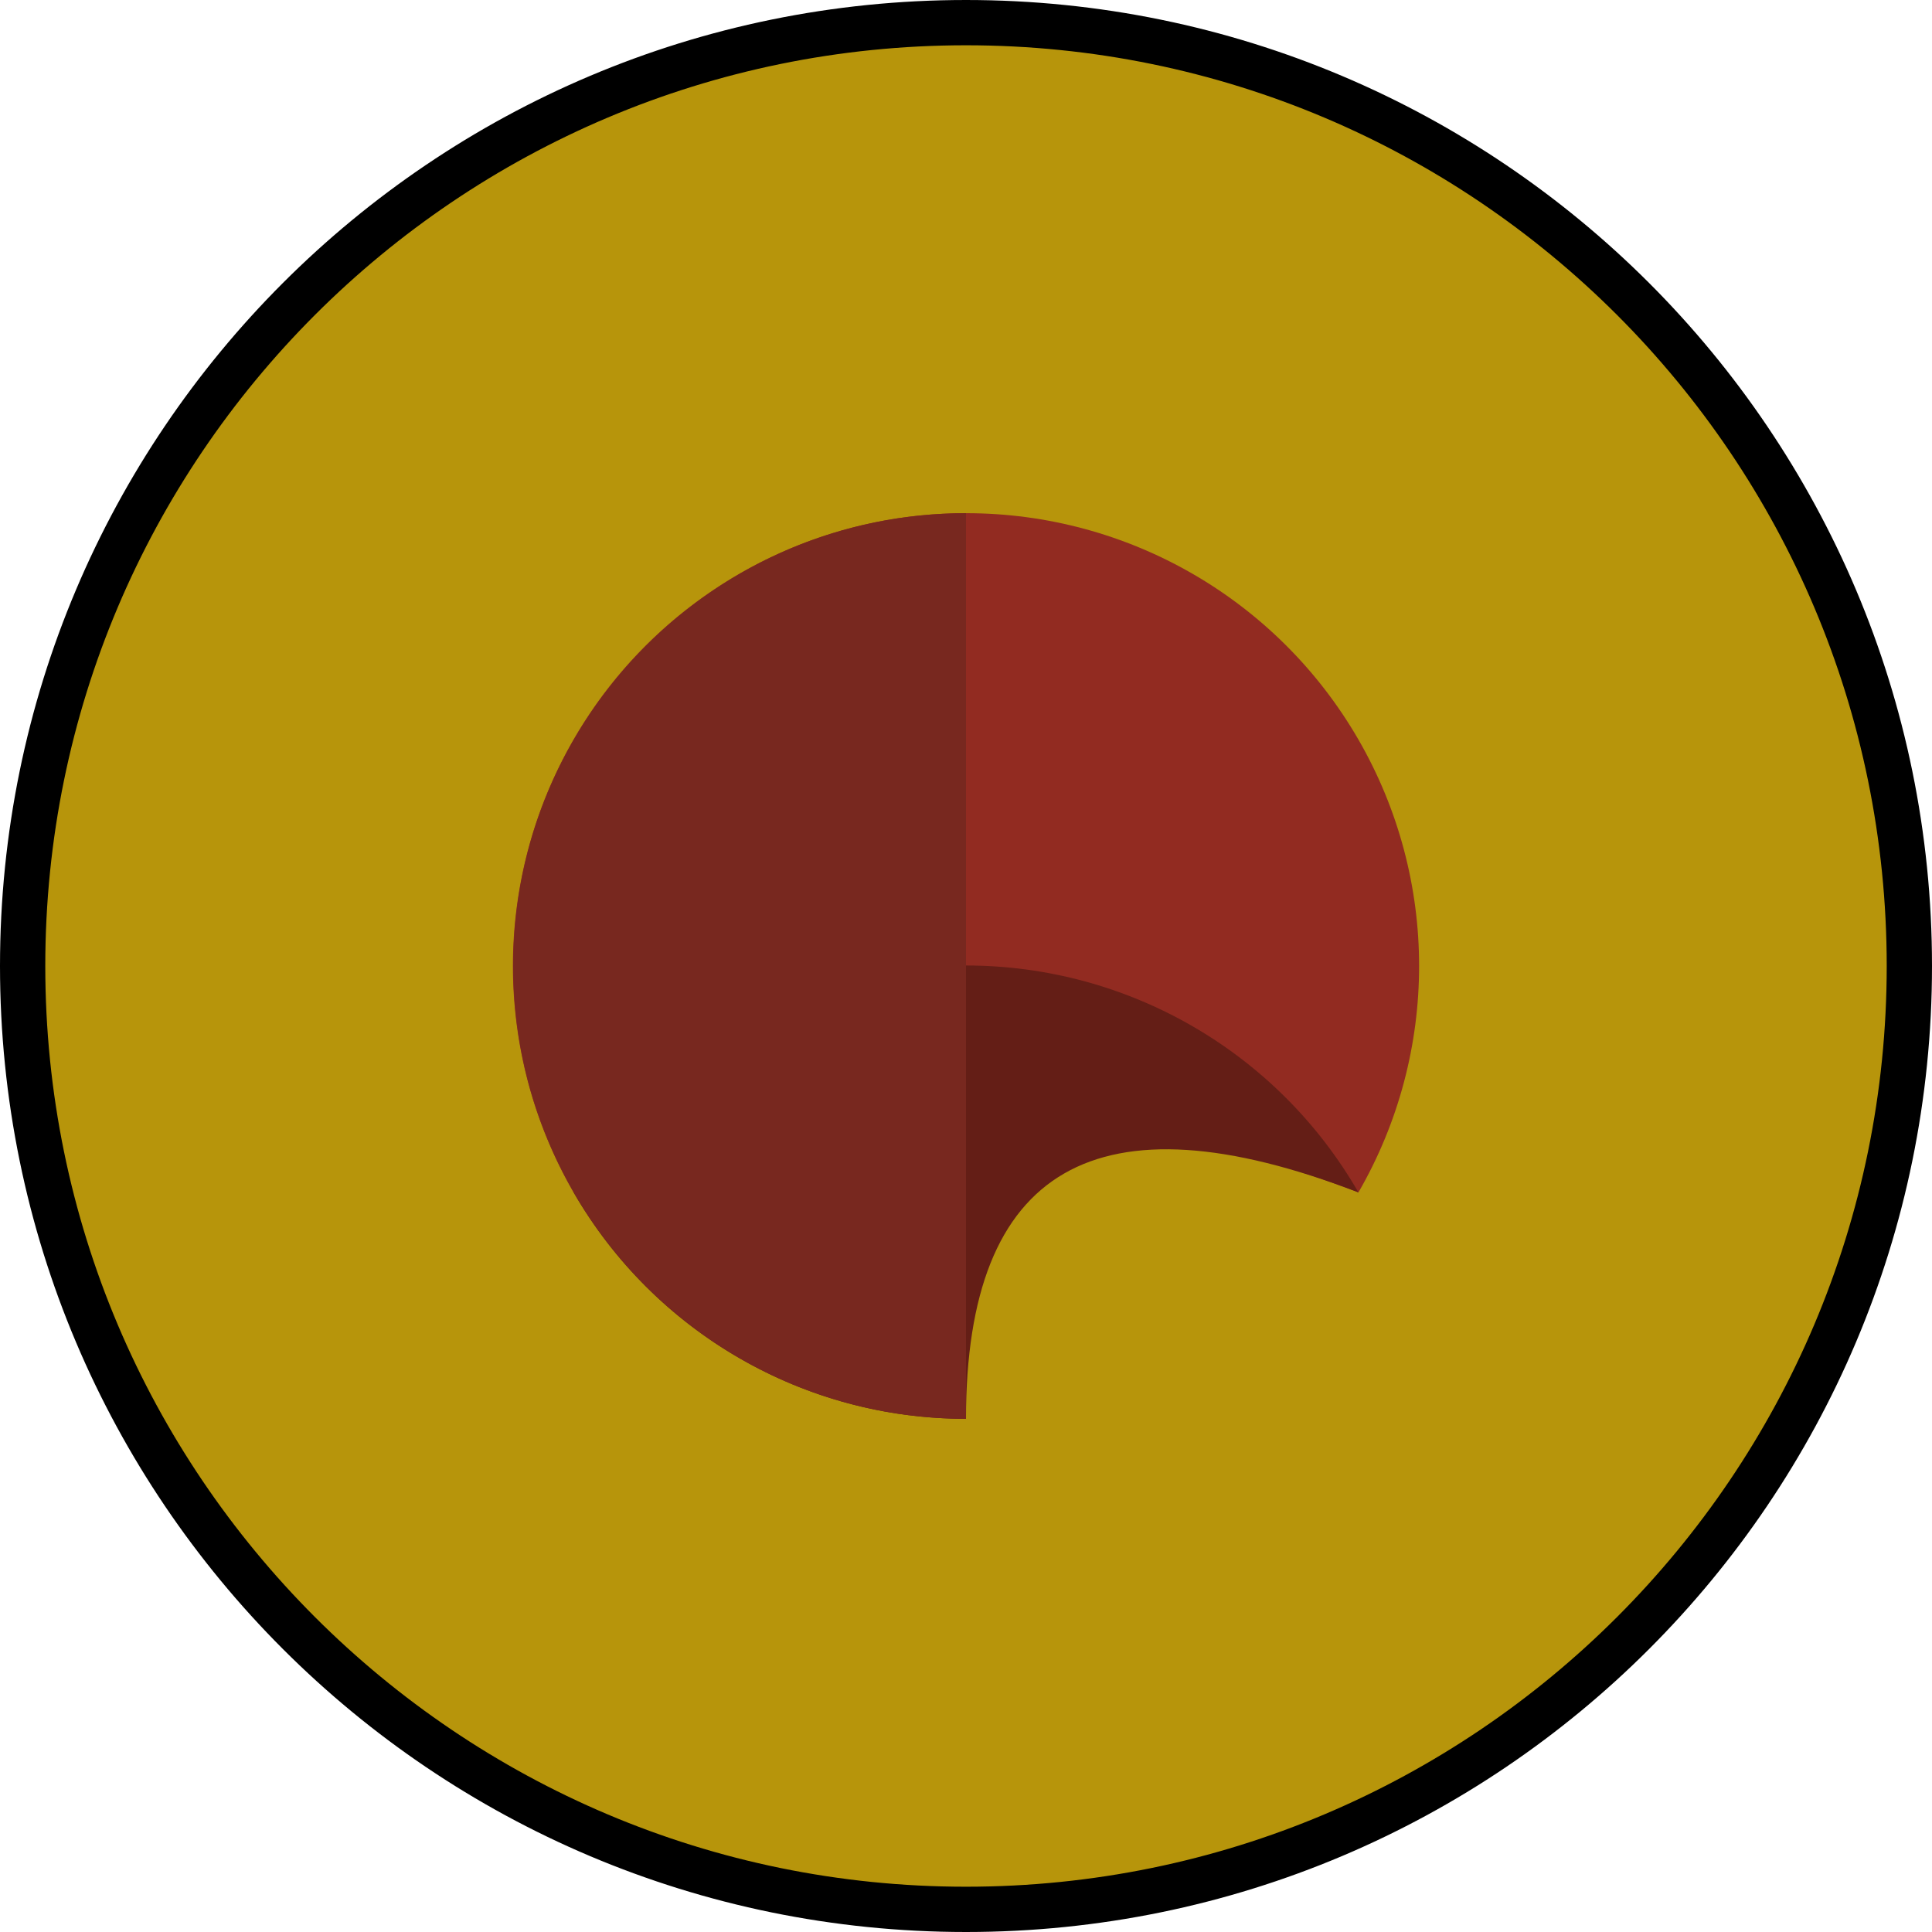
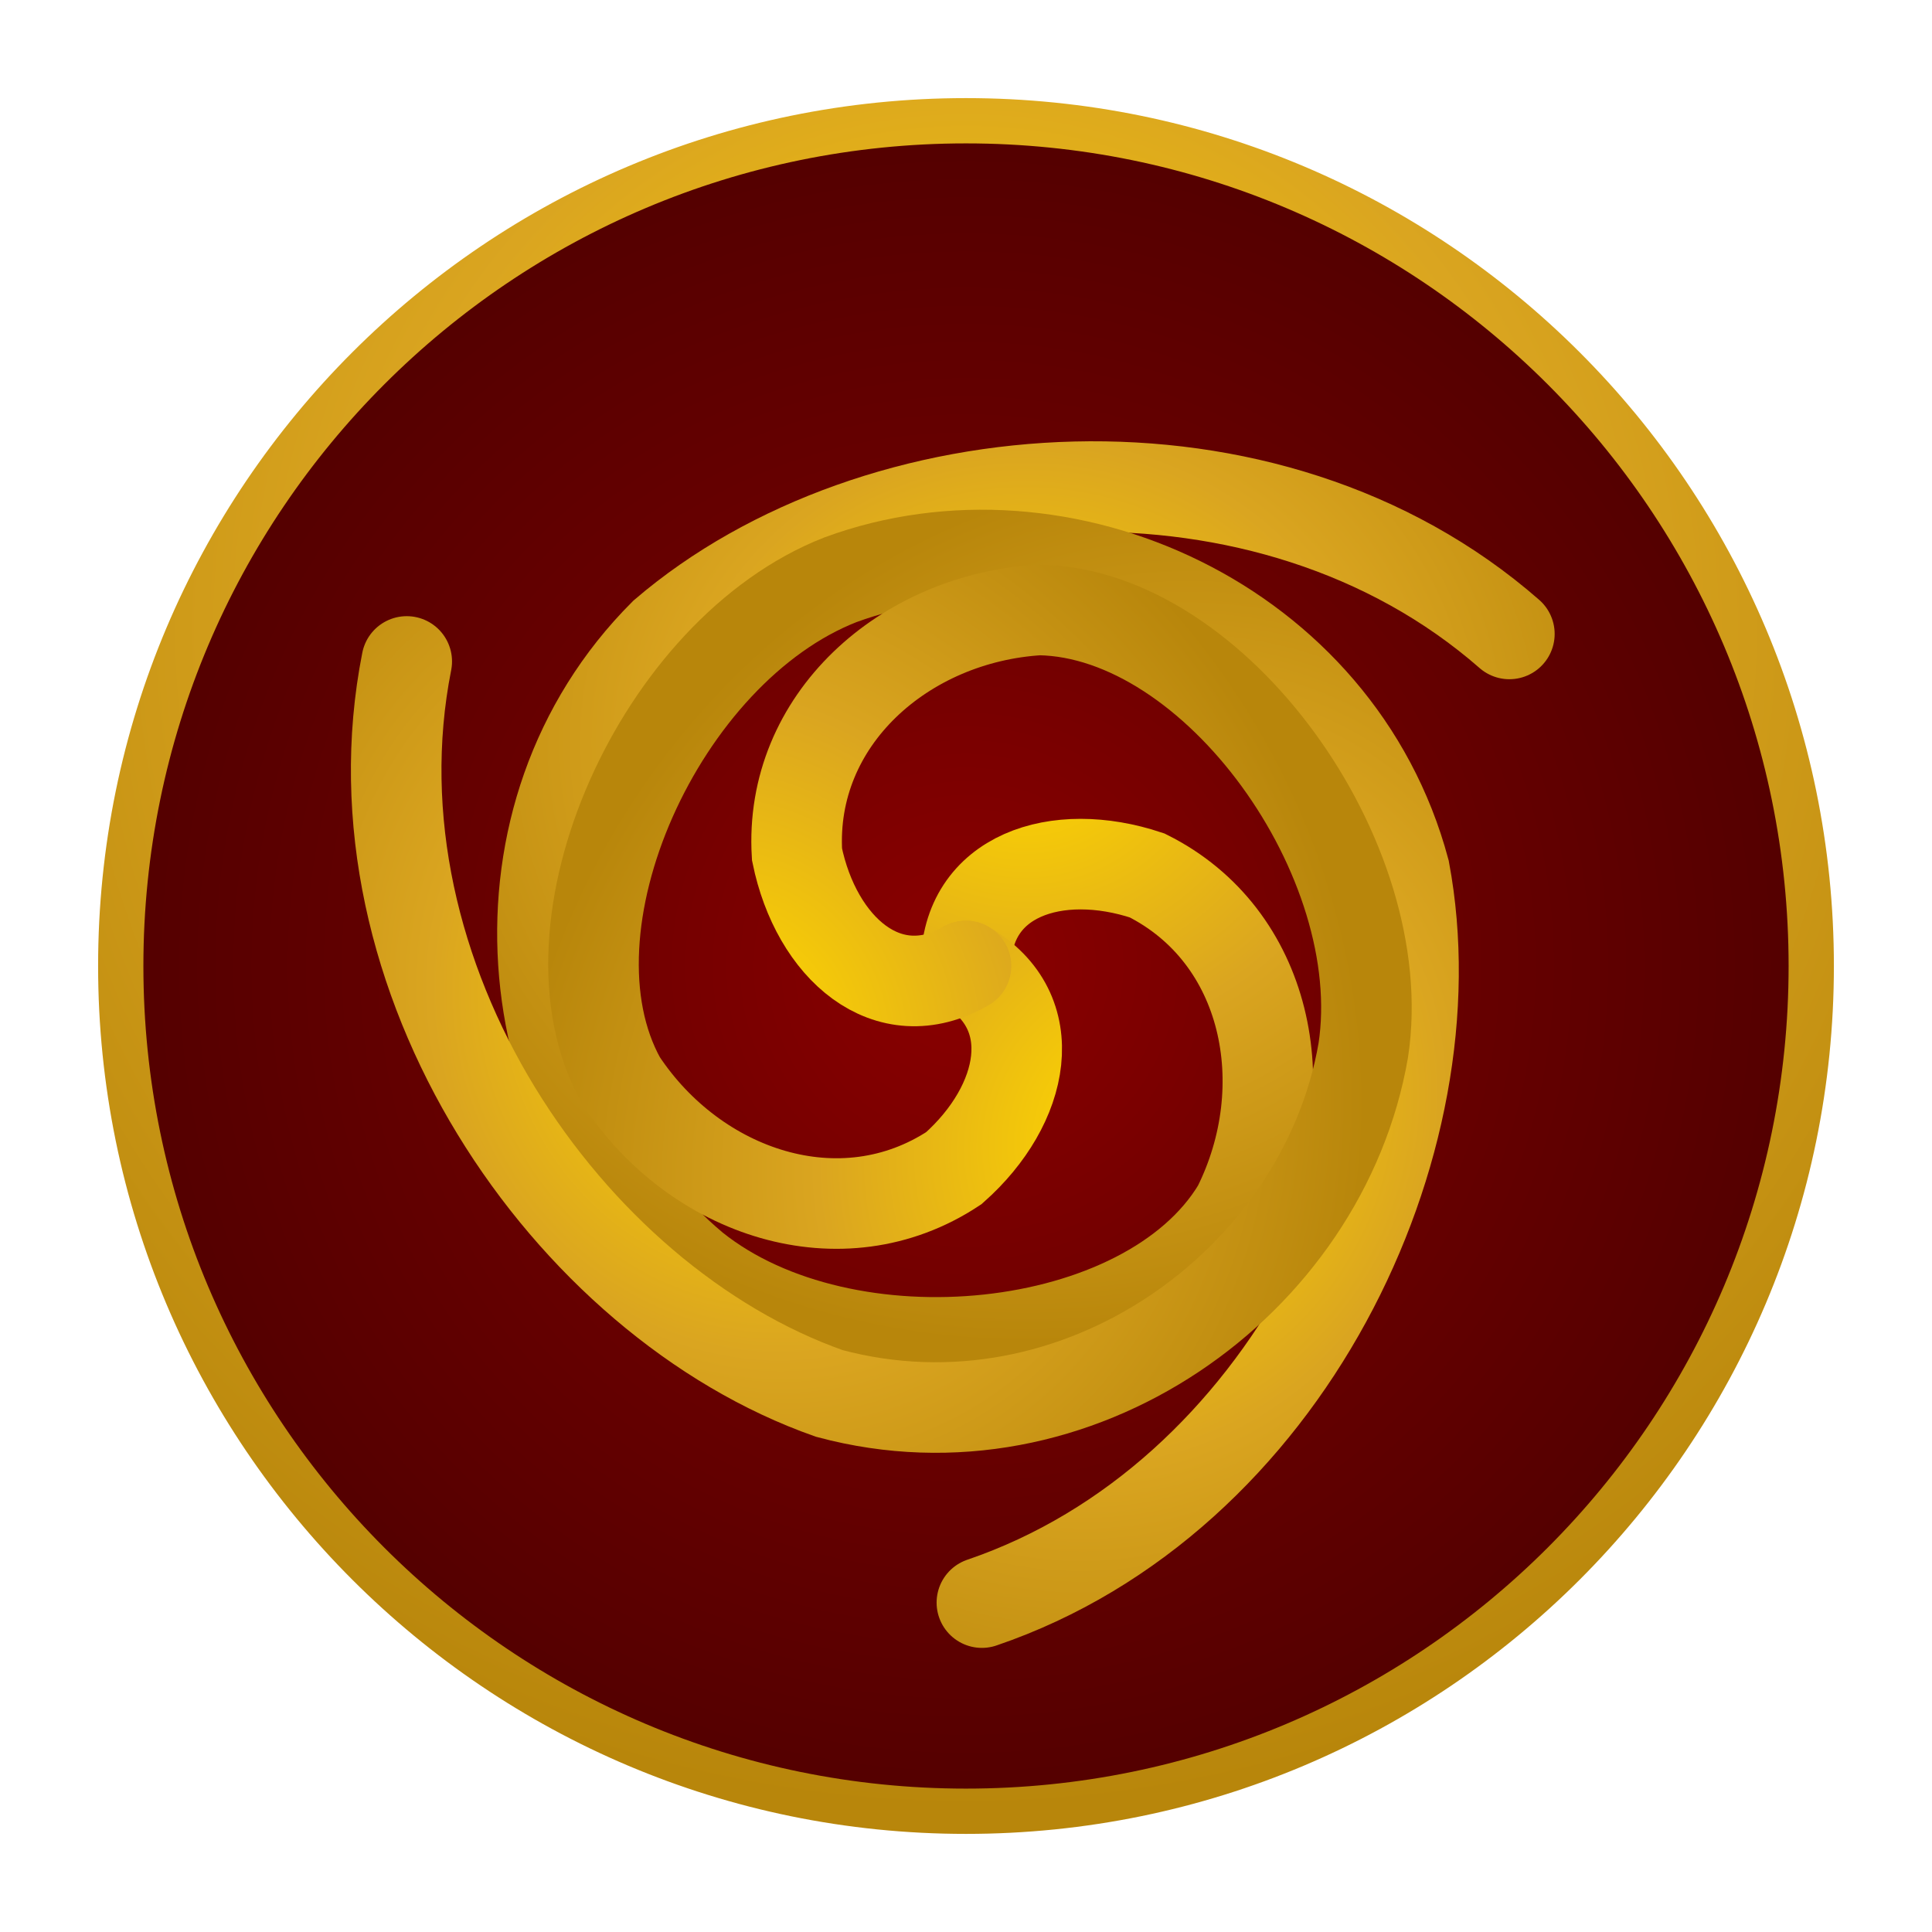
- <svg xmlns="http://www.w3.org/2000/svg" width="512" height="512" viewBox="0 0 512 512">
-   <circle cx="256" cy="256" r="250" fill="#B7950B" stroke="#000" stroke-width="12" />
-   <g transform="translate(256,256)">
-     <path d="M 0,-120 A 120,120 0 0,1 104,60 Q 0,20 -104,60 A 120,120 0 0,1 0,-120 Z" fill="#922B21" />
-     <path d="M -104,60 A 120,120 0 0,0 0,120 Q 0,20 104,60 A 120,120 0 0,0 -104,60 Z" fill="#641E16" />
-     <path d="M 0,120 A 120,120 0 0,1 0,-120 Q 0,20 0,120 Z" fill="#78281F" />
+ <svg xmlns="http://www.w3.org/2000/svg" width="128" height="128" viewBox="0 0 128 128">
+   <defs>
+     <radialGradient id="goldGradient" cx="50%" cy="30%" r="70%">
+       <stop offset="0%" style="stop-color:#FFD700;stop-opacity:1" />
+       <stop offset="50%" style="stop-color:#DAA520;stop-opacity:1" />
+       <stop offset="100%" style="stop-color:#B8860B;stop-opacity:1" />
+     </radialGradient>
+     <radialGradient id="maroonGradient" cx="50%" cy="50%" r="60%">
+       <stop offset="0%" style="stop-color:#8B0000;stop-opacity:1" />
+       <stop offset="50%" style="stop-color:#660000;stop-opacity:1" />
+       <stop offset="100%" style="stop-color:#4A0000;stop-opacity:1" />
+     </radialGradient>
+   </defs>
+   <circle cx="64" cy="64" r="56" fill="url(#maroonGradient)" />
+   <circle cx="64" cy="64" r="56" fill="none" stroke="url(#goldGradient)" stroke-width="3" />
+   <g transform="translate(64,64)" fill="none" stroke="url(#goldGradient)" stroke-width="6" stroke-linecap="round">
+     <path d="M 0,0               C 0,-6 6,-8 12,-6               C 20,-2 22,8 18,16               C 12,26 -8,28 -18,20               C -30,10 -32,-10 -20,-22               C -6,-34 20,-36 36,-22" />
+     <g transform="rotate(120)">
+       <path d="M 0,0                 C 0,-6 6,-8 12,-6                 C 20,-2 22,8 18,16                 C 12,26 -8,28 -18,20                 C -30,10 -32,-10 -20,-22                 C -6,-34 20,-36 36,-22" />
+     </g>
+     <g transform="rotate(240)">
+       <path d="M 0,0                 C 0,-6 6,-8 12,-6                 C 20,-2 22,8 18,16                 C 12,26 -8,28 -18,20                 C -30,10 -32,-10 -20,-22                 C -6,-34 20,-36 36,-22" />
+     </g>
  </g>
</svg>
